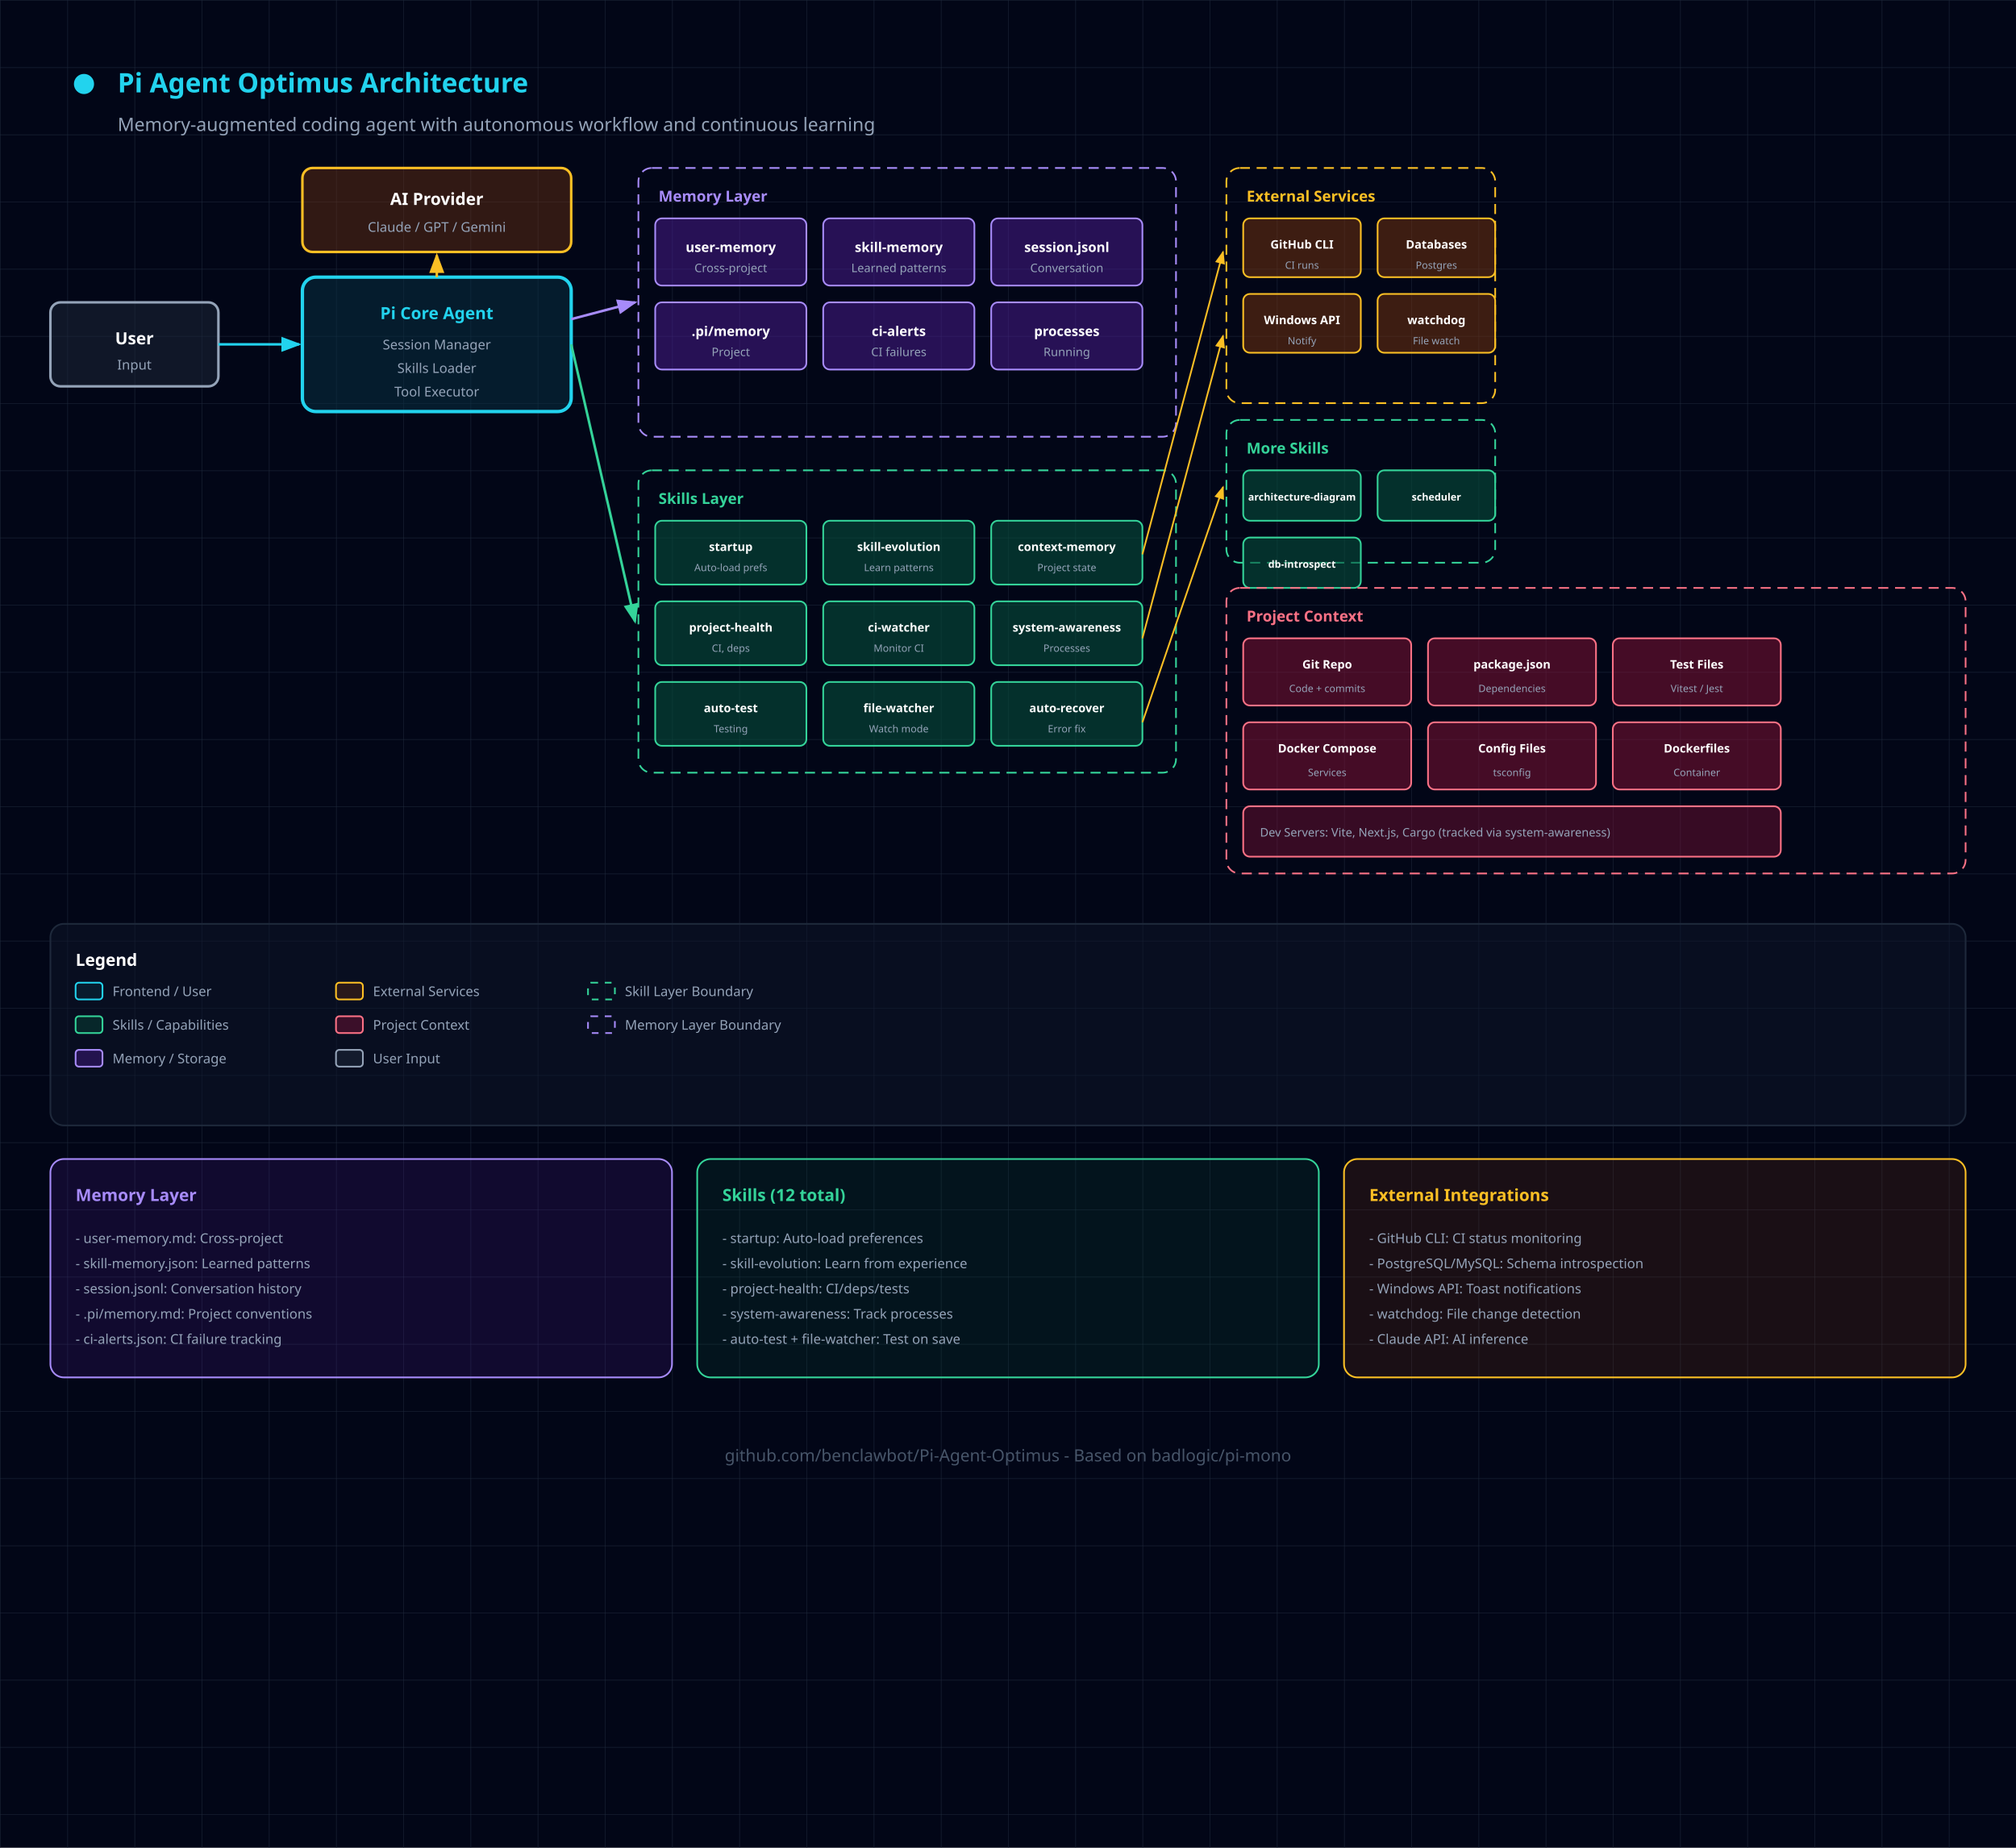
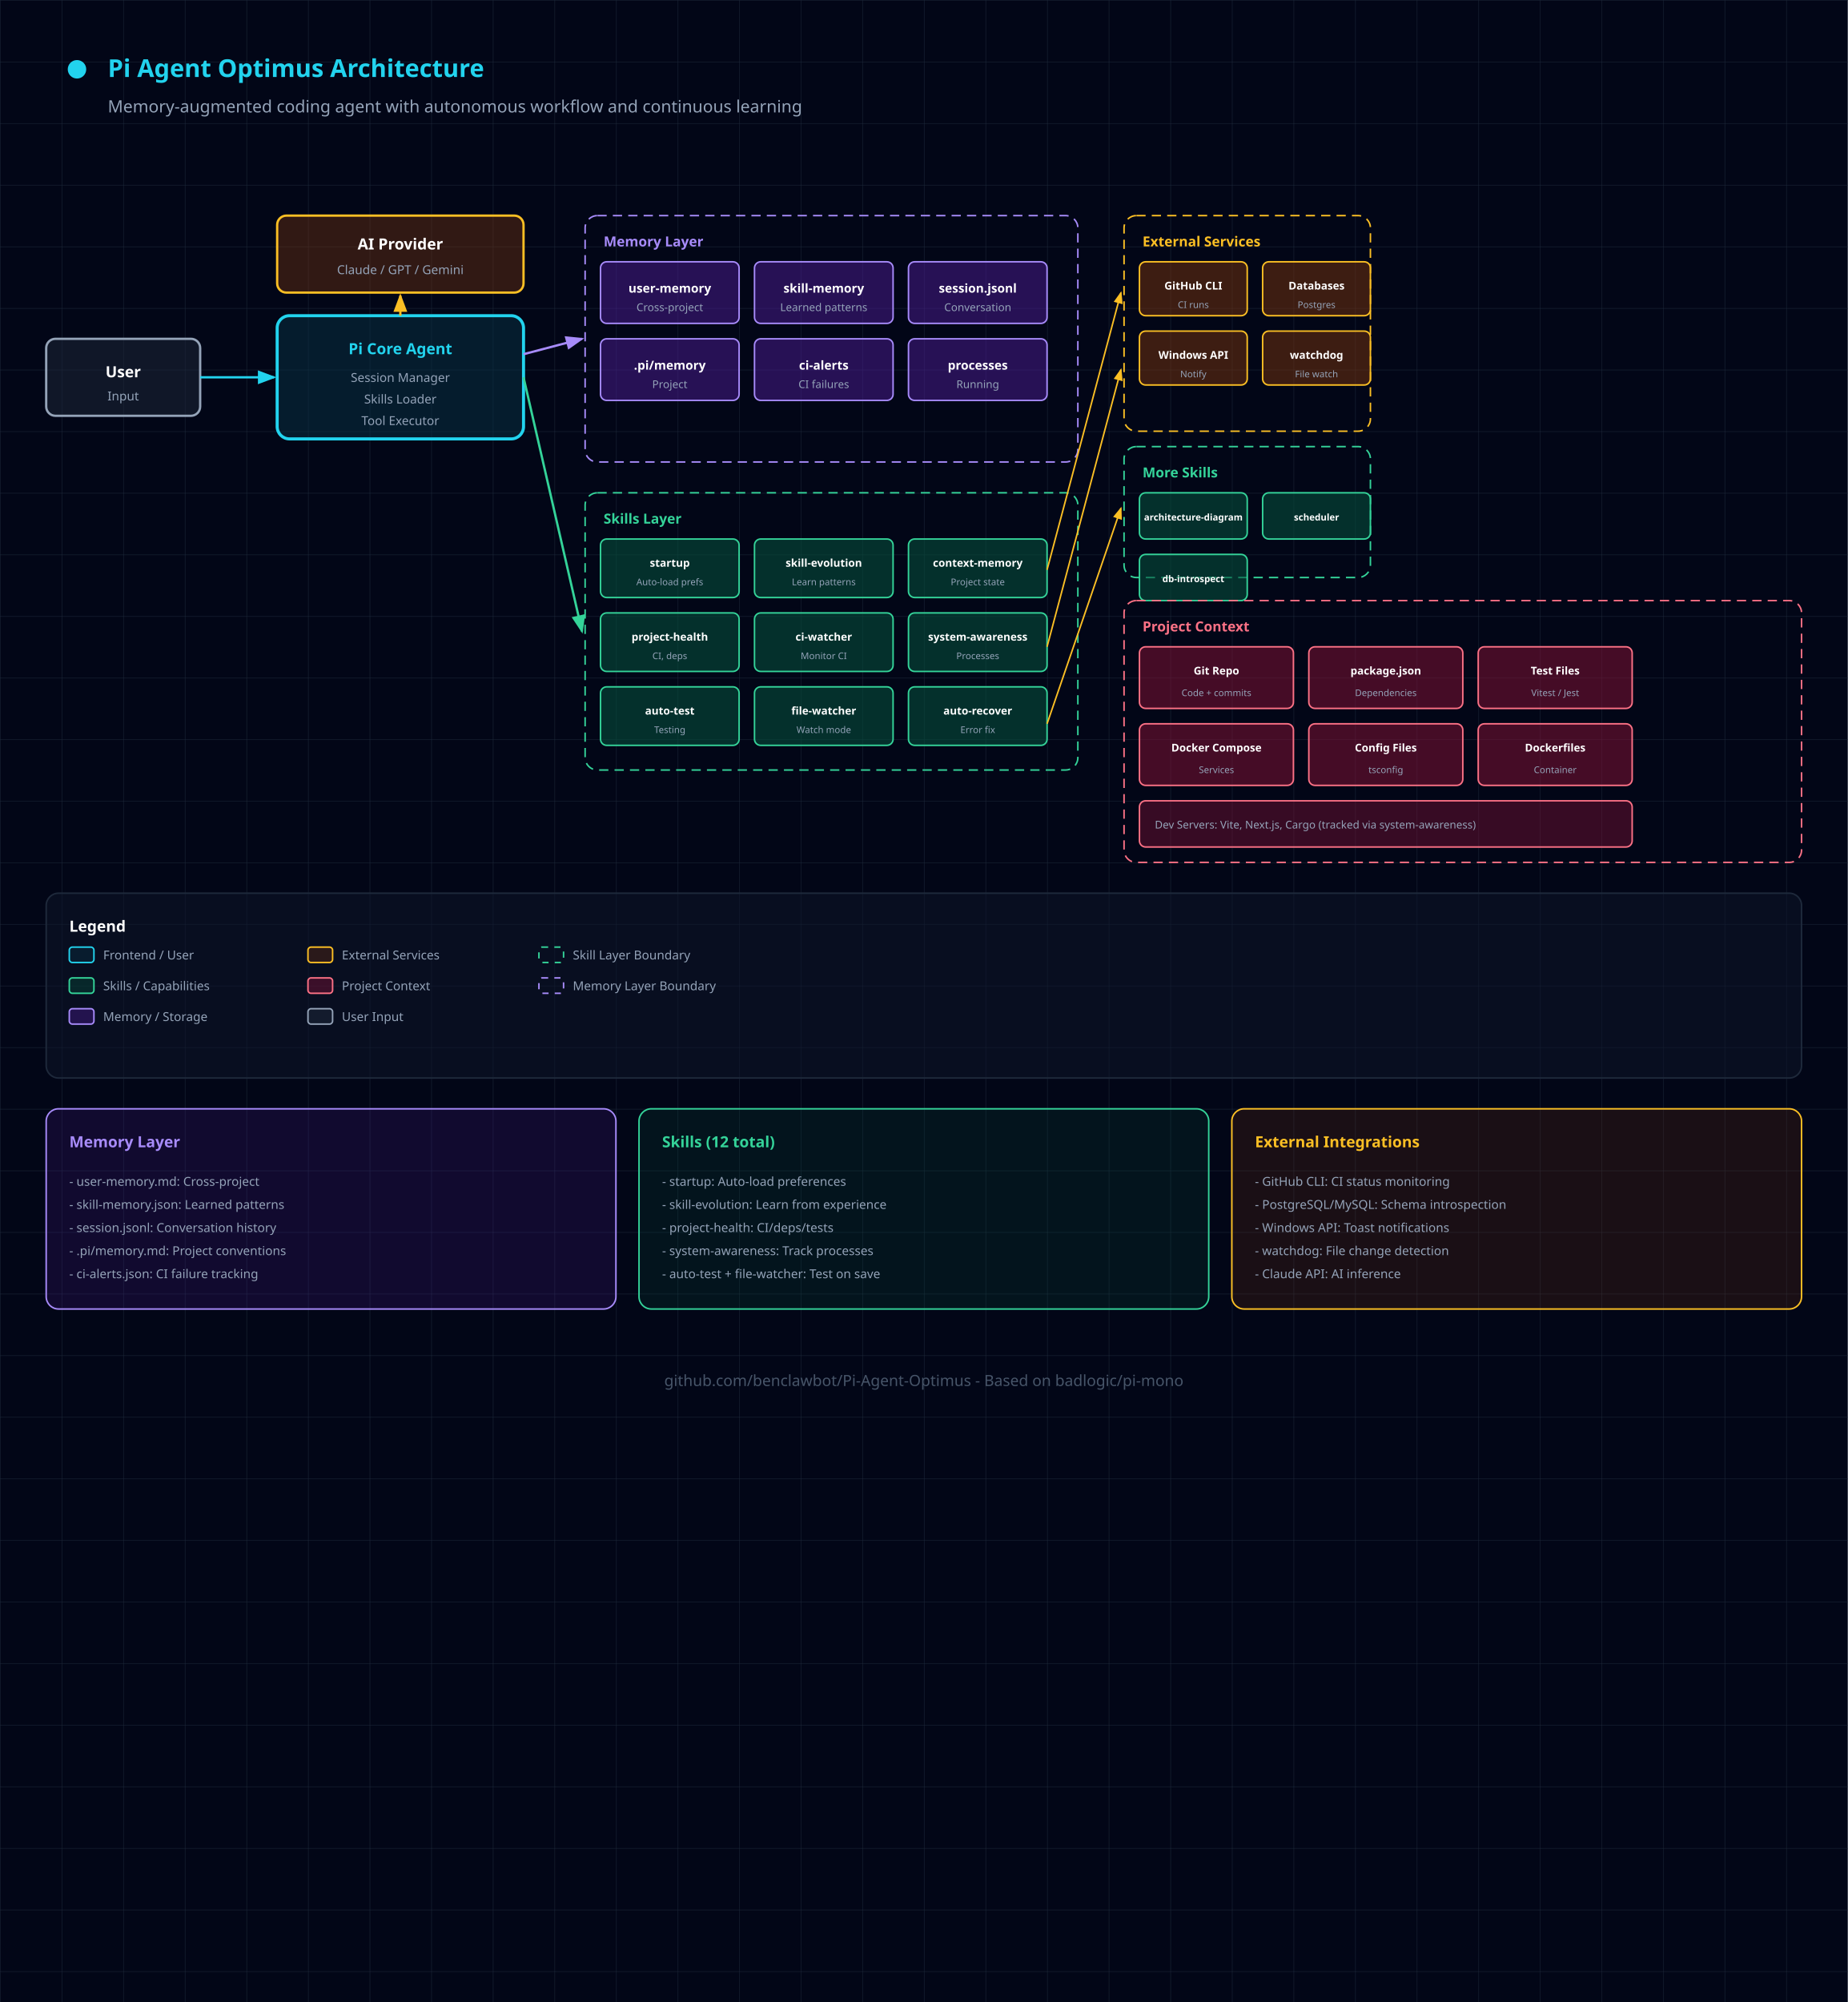
- <svg xmlns="http://www.w3.org/2000/svg" viewBox="0 0 1200 1100">
+ <svg xmlns="http://www.w3.org/2000/svg" viewBox="0 0 1200 1300">
  <defs>
    <marker id="arrow" markerWidth="8" markerHeight="6" refX="7" refY="3" orient="auto">
      <polygon points="0 0, 8 3, 0 6" fill="#64748b" />
    </marker>
    <marker id="arrow-cyan" markerWidth="8" markerHeight="6" refX="7" refY="3" orient="auto">
      <polygon points="0 0, 8 3, 0 6" fill="#22d3ee" />
    </marker>
    <marker id="arrow-green" markerWidth="8" markerHeight="6" refX="7" refY="3" orient="auto">
      <polygon points="0 0, 8 3, 0 6" fill="#34d399" />
    </marker>
    <marker id="arrow-purple" markerWidth="8" markerHeight="6" refX="7" refY="3" orient="auto">
      <polygon points="0 0, 8 3, 0 6" fill="#a78bfa" />
    </marker>
    <marker id="arrow-amber" markerWidth="8" markerHeight="6" refX="7" refY="3" orient="auto">
      <polygon points="0 0, 8 3, 0 6" fill="#fbbf24" />
    </marker>
    <pattern id="grid" width="40" height="40" patternUnits="userSpaceOnUse">
      <path d="M 40 0 L 0 0 0 40" fill="none" stroke="#1e293b" stroke-width="0.5" />
    </pattern>
  </defs>
  <rect width="100%" height="100%" fill="#020617" />
  <rect width="100%" height="100%" fill="url(#grid)" />
-   <circle cx="50" cy="50" r="6" fill="#22d3ee" />
-   <text x="70" y="55" fill="#22d3ee" font-size="16" font-weight="700" font-family="sans-serif">Pi Agent Optimus Architecture</text>
-   <text x="70" y="78" fill="#94a3b8" font-size="11" font-family="sans-serif">Memory-augmented coding agent with autonomous workflow and continuous learning</text>
-   <rect x="30" y="180" width="100" height="50" rx="6" fill="rgba(30,41,59,0.5)" stroke="#94a3b8" stroke-width="1.5" />
-   <text x="80" y="205" fill="white" font-size="10" font-weight="600" text-anchor="middle" font-family="sans-serif">User</text>
-   <text x="80" y="220" fill="#94a3b8" font-size="8" text-anchor="middle" font-family="sans-serif">Input</text>
-   <rect x="180" y="165" width="160" height="80" rx="8" fill="rgba(8,51,68,0.5)" stroke="#22d3ee" stroke-width="2" />
-   <text x="260" y="190" fill="#22d3ee" font-size="10" font-weight="600" text-anchor="middle" font-family="sans-serif">Pi Core Agent</text>
-   <text x="260" y="208" fill="#94a3b8" font-size="8" text-anchor="middle" font-family="sans-serif">Session Manager</text>
-   <text x="260" y="222" fill="#94a3b8" font-size="8" text-anchor="middle" font-family="sans-serif">Skills Loader</text>
-   <text x="260" y="236" fill="#94a3b8" font-size="8" text-anchor="middle" font-family="sans-serif">Tool Executor</text>
-   <line x1="130" y1="205" x2="178" y2="205" stroke="#22d3ee" stroke-width="1.5" marker-end="url(#arrow-cyan)" />
-   <rect x="180" y="100" width="160" height="50" rx="6" fill="rgba(120,53,15,0.4)" stroke="#fbbf24" stroke-width="1.5" />
-   <text x="260" y="122" fill="white" font-size="10" font-weight="600" text-anchor="middle" font-family="sans-serif">AI Provider</text>
-   <text x="260" y="138" fill="#94a3b8" font-size="8" text-anchor="middle" font-family="sans-serif">Claude / GPT / Gemini</text>
-   <line x1="260" y1="165" x2="260" y2="152" stroke="#fbbf24" stroke-width="1.5" marker-end="url(#arrow-amber)" />
-   <rect x="380" y="100" width="320" height="160" rx="8" fill="none" stroke="#a78bfa" stroke-width="1" stroke-dasharray="6,4" />
-   <text x="392" y="120" fill="#a78bfa" font-size="9" font-weight="600" font-family="sans-serif">Memory Layer</text>
-   <rect x="390" y="130" width="90" height="40" rx="4" fill="rgba(76,29,149,0.5)" stroke="#a78bfa" stroke-width="1" />
-   <text x="435" y="150" fill="white" font-size="8" font-weight="600" text-anchor="middle" font-family="sans-serif">user-memory</text>
-   <text x="435" y="162" fill="#94a3b8" font-size="7" text-anchor="middle" font-family="sans-serif">Cross-project</text>
-   <rect x="490" y="130" width="90" height="40" rx="4" fill="rgba(76,29,149,0.5)" stroke="#a78bfa" stroke-width="1" />
-   <text x="535" y="150" fill="white" font-size="8" font-weight="600" text-anchor="middle" font-family="sans-serif">skill-memory</text>
-   <text x="535" y="162" fill="#94a3b8" font-size="7" text-anchor="middle" font-family="sans-serif">Learned patterns</text>
-   <rect x="590" y="130" width="90" height="40" rx="4" fill="rgba(76,29,149,0.5)" stroke="#a78bfa" stroke-width="1" />
-   <text x="635" y="150" fill="white" font-size="8" font-weight="600" text-anchor="middle" font-family="sans-serif">session.jsonl</text>
-   <text x="635" y="162" fill="#94a3b8" font-size="7" text-anchor="middle" font-family="sans-serif">Conversation</text>
-   <rect x="390" y="180" width="90" height="40" rx="4" fill="rgba(76,29,149,0.5)" stroke="#a78bfa" stroke-width="1" />
-   <text x="435" y="200" fill="white" font-size="8" font-weight="600" text-anchor="middle" font-family="sans-serif">.pi/memory</text>
-   <text x="435" y="212" fill="#94a3b8" font-size="7" text-anchor="middle" font-family="sans-serif">Project</text>
-   <rect x="490" y="180" width="90" height="40" rx="4" fill="rgba(76,29,149,0.5)" stroke="#a78bfa" stroke-width="1" />
-   <text x="535" y="200" fill="white" font-size="8" font-weight="600" text-anchor="middle" font-family="sans-serif">ci-alerts</text>
-   <text x="535" y="212" fill="#94a3b8" font-size="7" text-anchor="middle" font-family="sans-serif">CI failures</text>
-   <rect x="590" y="180" width="90" height="40" rx="4" fill="rgba(76,29,149,0.5)" stroke="#a78bfa" stroke-width="1" />
-   <text x="635" y="200" fill="white" font-size="8" font-weight="600" text-anchor="middle" font-family="sans-serif">processes</text>
-   <text x="635" y="212" fill="#94a3b8" font-size="7" text-anchor="middle" font-family="sans-serif">Running</text>
-   <line x1="340" y1="190" x2="378" y2="180" stroke="#a78bfa" stroke-width="1.5" marker-end="url(#arrow-purple)" />
-   <rect x="380" y="280" width="320" height="180" rx="8" fill="none" stroke="#34d399" stroke-width="1" stroke-dasharray="6,4" />
-   <text x="392" y="300" fill="#34d399" font-size="9" font-weight="600" font-family="sans-serif">Skills Layer</text>
-   <rect x="390" y="310" width="90" height="38" rx="4" fill="rgba(6,78,59,0.6)" stroke="#34d399" stroke-width="1" />
-   <text x="435" y="328" fill="white" font-size="7" font-weight="600" text-anchor="middle" font-family="sans-serif">startup</text>
-   <text x="435" y="340" fill="#94a3b8" font-size="6" text-anchor="middle" font-family="sans-serif">Auto-load prefs</text>
-   <rect x="490" y="310" width="90" height="38" rx="4" fill="rgba(6,78,59,0.6)" stroke="#34d399" stroke-width="1" />
-   <text x="535" y="328" fill="white" font-size="7" font-weight="600" text-anchor="middle" font-family="sans-serif">skill-evolution</text>
-   <text x="535" y="340" fill="#94a3b8" font-size="6" text-anchor="middle" font-family="sans-serif">Learn patterns</text>
-   <rect x="590" y="310" width="90" height="38" rx="4" fill="rgba(6,78,59,0.6)" stroke="#34d399" stroke-width="1" />
-   <text x="635" y="328" fill="white" font-size="7" font-weight="600" text-anchor="middle" font-family="sans-serif">context-memory</text>
-   <text x="635" y="340" fill="#94a3b8" font-size="6" text-anchor="middle" font-family="sans-serif">Project state</text>
-   <rect x="390" y="358" width="90" height="38" rx="4" fill="rgba(6,78,59,0.6)" stroke="#34d399" stroke-width="1" />
-   <text x="435" y="376" fill="white" font-size="7" font-weight="600" text-anchor="middle" font-family="sans-serif">project-health</text>
-   <text x="435" y="388" fill="#94a3b8" font-size="6" text-anchor="middle" font-family="sans-serif">CI, deps</text>
-   <rect x="490" y="358" width="90" height="38" rx="4" fill="rgba(6,78,59,0.6)" stroke="#34d399" stroke-width="1" />
-   <text x="535" y="376" fill="white" font-size="7" font-weight="600" text-anchor="middle" font-family="sans-serif">ci-watcher</text>
-   <text x="535" y="388" fill="#94a3b8" font-size="6" text-anchor="middle" font-family="sans-serif">Monitor CI</text>
-   <rect x="590" y="358" width="90" height="38" rx="4" fill="rgba(6,78,59,0.6)" stroke="#34d399" stroke-width="1" />
-   <text x="635" y="376" fill="white" font-size="7" font-weight="600" text-anchor="middle" font-family="sans-serif">system-awareness</text>
-   <text x="635" y="388" fill="#94a3b8" font-size="6" text-anchor="middle" font-family="sans-serif">Processes</text>
-   <rect x="390" y="406" width="90" height="38" rx="4" fill="rgba(6,78,59,0.6)" stroke="#34d399" stroke-width="1" />
-   <text x="435" y="424" fill="white" font-size="7" font-weight="600" text-anchor="middle" font-family="sans-serif">auto-test</text>
-   <text x="435" y="436" fill="#94a3b8" font-size="6" text-anchor="middle" font-family="sans-serif">Testing</text>
-   <rect x="490" y="406" width="90" height="38" rx="4" fill="rgba(6,78,59,0.6)" stroke="#34d399" stroke-width="1" />
-   <text x="535" y="424" fill="white" font-size="7" font-weight="600" text-anchor="middle" font-family="sans-serif">file-watcher</text>
-   <text x="535" y="436" fill="#94a3b8" font-size="6" text-anchor="middle" font-family="sans-serif">Watch mode</text>
-   <rect x="590" y="406" width="90" height="38" rx="4" fill="rgba(6,78,59,0.6)" stroke="#34d399" stroke-width="1" />
-   <text x="635" y="424" fill="white" font-size="7" font-weight="600" text-anchor="middle" font-family="sans-serif">auto-recover</text>
-   <text x="635" y="436" fill="#94a3b8" font-size="6" text-anchor="middle" font-family="sans-serif">Error fix</text>
-   <line x1="340" y1="205" x2="378" y2="370" stroke="#34d399" stroke-width="1.5" marker-end="url(#arrow-green)" />
-   <rect x="730" y="100" width="160" height="140" rx="8" fill="none" stroke="#fbbf24" stroke-width="1" stroke-dasharray="6,4" />
-   <text x="742" y="120" fill="#fbbf24" font-size="9" font-weight="600" font-family="sans-serif">External Services</text>
-   <rect x="740" y="130" width="70" height="35" rx="4" fill="rgba(120,53,15,0.5)" stroke="#fbbf24" stroke-width="1" />
-   <text x="775" y="148" fill="white" font-size="7" font-weight="600" text-anchor="middle" font-family="sans-serif">GitHub CLI</text>
-   <text x="775" y="160" fill="#94a3b8" font-size="6" text-anchor="middle" font-family="sans-serif">CI runs</text>
-   <rect x="820" y="130" width="70" height="35" rx="4" fill="rgba(120,53,15,0.5)" stroke="#fbbf24" stroke-width="1" />
-   <text x="855" y="148" fill="white" font-size="7" font-weight="600" text-anchor="middle" font-family="sans-serif">Databases</text>
-   <text x="855" y="160" fill="#94a3b8" font-size="6" text-anchor="middle" font-family="sans-serif">Postgres</text>
-   <rect x="740" y="175" width="70" height="35" rx="4" fill="rgba(120,53,15,0.5)" stroke="#fbbf24" stroke-width="1" />
-   <text x="775" y="193" fill="white" font-size="7" font-weight="600" text-anchor="middle" font-family="sans-serif">Windows API</text>
-   <text x="775" y="205" fill="#94a3b8" font-size="6" text-anchor="middle" font-family="sans-serif">Notify</text>
-   <rect x="820" y="175" width="70" height="35" rx="4" fill="rgba(120,53,15,0.5)" stroke="#fbbf24" stroke-width="1" />
-   <text x="855" y="193" fill="white" font-size="7" font-weight="600" text-anchor="middle" font-family="sans-serif">watchdog</text>
-   <text x="855" y="205" fill="#94a3b8" font-size="6" text-anchor="middle" font-family="sans-serif">File watch</text>
-   <rect x="730" y="250" width="160" height="85" rx="8" fill="none" stroke="#34d399" stroke-width="1" stroke-dasharray="6,4" />
-   <text x="742" y="270" fill="#34d399" font-size="9" font-weight="600" font-family="sans-serif">More Skills</text>
-   <rect x="740" y="280" width="70" height="30" rx="4" fill="rgba(6,78,59,0.6)" stroke="#34d399" stroke-width="1" />
-   <text x="775" y="298" fill="white" font-size="6" font-weight="600" text-anchor="middle" font-family="sans-serif">architecture-diagram</text>
-   <rect x="820" y="280" width="70" height="30" rx="4" fill="rgba(6,78,59,0.6)" stroke="#34d399" stroke-width="1" />
-   <text x="855" y="298" fill="white" font-size="6" font-weight="600" text-anchor="middle" font-family="sans-serif">scheduler</text>
+   <circle cx="50" cy="45" r="6" fill="#22d3ee" />
+   <text x="70" y="50" fill="#22d3ee" font-size="16" font-weight="700" font-family="sans-serif">Pi Agent Optimus Architecture</text>
+   <text x="70" y="73" fill="#94a3b8" font-size="11" font-family="sans-serif">Memory-augmented coding agent with autonomous workflow and continuous learning</text>
+   <rect x="30" y="220" width="100" height="50" rx="6" fill="rgba(30,41,59,0.5)" stroke="#94a3b8" stroke-width="1.5" />
+   <text x="80" y="245" fill="white" font-size="10" font-weight="600" text-anchor="middle" font-family="sans-serif">User</text>
+   <text x="80" y="260" fill="#94a3b8" font-size="8" text-anchor="middle" font-family="sans-serif">Input</text>
+   <rect x="180" y="205" width="160" height="80" rx="8" fill="rgba(8,51,68,0.5)" stroke="#22d3ee" stroke-width="2" />
+   <text x="260" y="230" fill="#22d3ee" font-size="10" font-weight="600" text-anchor="middle" font-family="sans-serif">Pi Core Agent</text>
+   <text x="260" y="248" fill="#94a3b8" font-size="8" text-anchor="middle" font-family="sans-serif">Session Manager</text>
+   <text x="260" y="262" fill="#94a3b8" font-size="8" text-anchor="middle" font-family="sans-serif">Skills Loader</text>
+   <text x="260" y="276" fill="#94a3b8" font-size="8" text-anchor="middle" font-family="sans-serif">Tool Executor</text>
+   <line x1="130" y1="245" x2="178" y2="245" stroke="#22d3ee" stroke-width="1.5" marker-end="url(#arrow-cyan)" />
+   <rect x="180" y="140" width="160" height="50" rx="6" fill="rgba(120,53,15,0.4)" stroke="#fbbf24" stroke-width="1.5" />
+   <text x="260" y="162" fill="white" font-size="10" font-weight="600" text-anchor="middle" font-family="sans-serif">AI Provider</text>
+   <text x="260" y="178" fill="#94a3b8" font-size="8" text-anchor="middle" font-family="sans-serif">Claude / GPT / Gemini</text>
+   <line x1="260" y1="205" x2="260" y2="192" stroke="#fbbf24" stroke-width="1.5" marker-end="url(#arrow-amber)" />
+   <rect x="380" y="140" width="320" height="160" rx="8" fill="none" stroke="#a78bfa" stroke-width="1" stroke-dasharray="6,4" />
+   <text x="392" y="160" fill="#a78bfa" font-size="9" font-weight="600" font-family="sans-serif">Memory Layer</text>
+   <rect x="390" y="170" width="90" height="40" rx="4" fill="rgba(76,29,149,0.5)" stroke="#a78bfa" stroke-width="1" />
+   <text x="435" y="190" fill="white" font-size="8" font-weight="600" text-anchor="middle" font-family="sans-serif">user-memory</text>
+   <text x="435" y="202" fill="#94a3b8" font-size="7" text-anchor="middle" font-family="sans-serif">Cross-project</text>
+   <rect x="490" y="170" width="90" height="40" rx="4" fill="rgba(76,29,149,0.5)" stroke="#a78bfa" stroke-width="1" />
+   <text x="535" y="190" fill="white" font-size="8" font-weight="600" text-anchor="middle" font-family="sans-serif">skill-memory</text>
+   <text x="535" y="202" fill="#94a3b8" font-size="7" text-anchor="middle" font-family="sans-serif">Learned patterns</text>
+   <rect x="590" y="170" width="90" height="40" rx="4" fill="rgba(76,29,149,0.5)" stroke="#a78bfa" stroke-width="1" />
+   <text x="635" y="190" fill="white" font-size="8" font-weight="600" text-anchor="middle" font-family="sans-serif">session.jsonl</text>
+   <text x="635" y="202" fill="#94a3b8" font-size="7" text-anchor="middle" font-family="sans-serif">Conversation</text>
+   <rect x="390" y="220" width="90" height="40" rx="4" fill="rgba(76,29,149,0.5)" stroke="#a78bfa" stroke-width="1" />
+   <text x="435" y="240" fill="white" font-size="8" font-weight="600" text-anchor="middle" font-family="sans-serif">.pi/memory</text>
+   <text x="435" y="252" fill="#94a3b8" font-size="7" text-anchor="middle" font-family="sans-serif">Project</text>
+   <rect x="490" y="220" width="90" height="40" rx="4" fill="rgba(76,29,149,0.5)" stroke="#a78bfa" stroke-width="1" />
+   <text x="535" y="240" fill="white" font-size="8" font-weight="600" text-anchor="middle" font-family="sans-serif">ci-alerts</text>
+   <text x="535" y="252" fill="#94a3b8" font-size="7" text-anchor="middle" font-family="sans-serif">CI failures</text>
+   <rect x="590" y="220" width="90" height="40" rx="4" fill="rgba(76,29,149,0.5)" stroke="#a78bfa" stroke-width="1" />
+   <text x="635" y="240" fill="white" font-size="8" font-weight="600" text-anchor="middle" font-family="sans-serif">processes</text>
+   <text x="635" y="252" fill="#94a3b8" font-size="7" text-anchor="middle" font-family="sans-serif">Running</text>
+   <line x1="340" y1="230" x2="378" y2="220" stroke="#a78bfa" stroke-width="1.5" marker-end="url(#arrow-purple)" />
+   <rect x="380" y="320" width="320" height="180" rx="8" fill="none" stroke="#34d399" stroke-width="1" stroke-dasharray="6,4" />
+   <text x="392" y="340" fill="#34d399" font-size="9" font-weight="600" font-family="sans-serif">Skills Layer</text>
+   <rect x="390" y="350" width="90" height="38" rx="4" fill="rgba(6,78,59,0.6)" stroke="#34d399" stroke-width="1" />
+   <text x="435" y="368" fill="white" font-size="7" font-weight="600" text-anchor="middle" font-family="sans-serif">startup</text>
+   <text x="435" y="380" fill="#94a3b8" font-size="6" text-anchor="middle" font-family="sans-serif">Auto-load prefs</text>
+   <rect x="490" y="350" width="90" height="38" rx="4" fill="rgba(6,78,59,0.6)" stroke="#34d399" stroke-width="1" />
+   <text x="535" y="368" fill="white" font-size="7" font-weight="600" text-anchor="middle" font-family="sans-serif">skill-evolution</text>
+   <text x="535" y="380" fill="#94a3b8" font-size="6" text-anchor="middle" font-family="sans-serif">Learn patterns</text>
+   <rect x="590" y="350" width="90" height="38" rx="4" fill="rgba(6,78,59,0.6)" stroke="#34d399" stroke-width="1" />
+   <text x="635" y="368" fill="white" font-size="7" font-weight="600" text-anchor="middle" font-family="sans-serif">context-memory</text>
+   <text x="635" y="380" fill="#94a3b8" font-size="6" text-anchor="middle" font-family="sans-serif">Project state</text>
+   <rect x="390" y="398" width="90" height="38" rx="4" fill="rgba(6,78,59,0.6)" stroke="#34d399" stroke-width="1" />
+   <text x="435" y="416" fill="white" font-size="7" font-weight="600" text-anchor="middle" font-family="sans-serif">project-health</text>
+   <text x="435" y="428" fill="#94a3b8" font-size="6" text-anchor="middle" font-family="sans-serif">CI, deps</text>
+   <rect x="490" y="398" width="90" height="38" rx="4" fill="rgba(6,78,59,0.6)" stroke="#34d399" stroke-width="1" />
+   <text x="535" y="416" fill="white" font-size="7" font-weight="600" text-anchor="middle" font-family="sans-serif">ci-watcher</text>
+   <text x="535" y="428" fill="#94a3b8" font-size="6" text-anchor="middle" font-family="sans-serif">Monitor CI</text>
+   <rect x="590" y="398" width="90" height="38" rx="4" fill="rgba(6,78,59,0.6)" stroke="#34d399" stroke-width="1" />
+   <text x="635" y="416" fill="white" font-size="7" font-weight="600" text-anchor="middle" font-family="sans-serif">system-awareness</text>
+   <text x="635" y="428" fill="#94a3b8" font-size="6" text-anchor="middle" font-family="sans-serif">Processes</text>
+   <rect x="390" y="446" width="90" height="38" rx="4" fill="rgba(6,78,59,0.6)" stroke="#34d399" stroke-width="1" />
+   <text x="435" y="464" fill="white" font-size="7" font-weight="600" text-anchor="middle" font-family="sans-serif">auto-test</text>
+   <text x="435" y="476" fill="#94a3b8" font-size="6" text-anchor="middle" font-family="sans-serif">Testing</text>
+   <rect x="490" y="446" width="90" height="38" rx="4" fill="rgba(6,78,59,0.6)" stroke="#34d399" stroke-width="1" />
+   <text x="535" y="464" fill="white" font-size="7" font-weight="600" text-anchor="middle" font-family="sans-serif">file-watcher</text>
+   <text x="535" y="476" fill="#94a3b8" font-size="6" text-anchor="middle" font-family="sans-serif">Watch mode</text>
+   <rect x="590" y="446" width="90" height="38" rx="4" fill="rgba(6,78,59,0.6)" stroke="#34d399" stroke-width="1" />
+   <text x="635" y="464" fill="white" font-size="7" font-weight="600" text-anchor="middle" font-family="sans-serif">auto-recover</text>
+   <text x="635" y="476" fill="#94a3b8" font-size="6" text-anchor="middle" font-family="sans-serif">Error fix</text>
+   <line x1="340" y1="245" x2="378" y2="410" stroke="#34d399" stroke-width="1.5" marker-end="url(#arrow-green)" />
+   <rect x="730" y="140" width="160" height="140" rx="8" fill="none" stroke="#fbbf24" stroke-width="1" stroke-dasharray="6,4" />
+   <text x="742" y="160" fill="#fbbf24" font-size="9" font-weight="600" font-family="sans-serif">External Services</text>
+   <rect x="740" y="170" width="70" height="35" rx="4" fill="rgba(120,53,15,0.5)" stroke="#fbbf24" stroke-width="1" />
+   <text x="775" y="188" fill="white" font-size="7" font-weight="600" text-anchor="middle" font-family="sans-serif">GitHub CLI</text>
+   <text x="775" y="200" fill="#94a3b8" font-size="6" text-anchor="middle" font-family="sans-serif">CI runs</text>
+   <rect x="820" y="170" width="70" height="35" rx="4" fill="rgba(120,53,15,0.5)" stroke="#fbbf24" stroke-width="1" />
+   <text x="855" y="188" fill="white" font-size="7" font-weight="600" text-anchor="middle" font-family="sans-serif">Databases</text>
+   <text x="855" y="200" fill="#94a3b8" font-size="6" text-anchor="middle" font-family="sans-serif">Postgres</text>
+   <rect x="740" y="215" width="70" height="35" rx="4" fill="rgba(120,53,15,0.5)" stroke="#fbbf24" stroke-width="1" />
+   <text x="775" y="233" fill="white" font-size="7" font-weight="600" text-anchor="middle" font-family="sans-serif">Windows API</text>
+   <text x="775" y="245" fill="#94a3b8" font-size="6" text-anchor="middle" font-family="sans-serif">Notify</text>
+   <rect x="820" y="215" width="70" height="35" rx="4" fill="rgba(120,53,15,0.5)" stroke="#fbbf24" stroke-width="1" />
+   <text x="855" y="233" fill="white" font-size="7" font-weight="600" text-anchor="middle" font-family="sans-serif">watchdog</text>
+   <text x="855" y="245" fill="#94a3b8" font-size="6" text-anchor="middle" font-family="sans-serif">File watch</text>
+   <rect x="730" y="290" width="160" height="85" rx="8" fill="none" stroke="#34d399" stroke-width="1" stroke-dasharray="6,4" />
+   <text x="742" y="310" fill="#34d399" font-size="9" font-weight="600" font-family="sans-serif">More Skills</text>
  <rect x="740" y="320" width="70" height="30" rx="4" fill="rgba(6,78,59,0.6)" stroke="#34d399" stroke-width="1" />
-   <text x="775" y="338" fill="white" font-size="6" font-weight="600" text-anchor="middle" font-family="sans-serif">db-introspect</text>
-   <rect x="730" y="350" width="440" height="170" rx="8" fill="none" stroke="#fb7185" stroke-width="1" stroke-dasharray="6,4" />
-   <text x="742" y="370" fill="#fb7185" font-size="9" font-weight="600" font-family="sans-serif">Project Context</text>
-   <rect x="740" y="380" width="100" height="40" rx="4" fill="rgba(136,19,55,0.5)" stroke="#fb7185" stroke-width="1" />
-   <text x="790" y="398" fill="white" font-size="7" font-weight="600" text-anchor="middle" font-family="sans-serif">Git Repo</text>
-   <text x="790" y="412" fill="#94a3b8" font-size="6" text-anchor="middle" font-family="sans-serif">Code + commits</text>
-   <rect x="850" y="380" width="100" height="40" rx="4" fill="rgba(136,19,55,0.5)" stroke="#fb7185" stroke-width="1" />
-   <text x="900" y="398" fill="white" font-size="7" font-weight="600" text-anchor="middle" font-family="sans-serif">package.json</text>
-   <text x="900" y="412" fill="#94a3b8" font-size="6" text-anchor="middle" font-family="sans-serif">Dependencies</text>
-   <rect x="960" y="380" width="100" height="40" rx="4" fill="rgba(136,19,55,0.5)" stroke="#fb7185" stroke-width="1" />
-   <text x="1010" y="398" fill="white" font-size="7" font-weight="600" text-anchor="middle" font-family="sans-serif">Test Files</text>
-   <text x="1010" y="412" fill="#94a3b8" font-size="6" text-anchor="middle" font-family="sans-serif">Vitest / Jest</text>
-   <rect x="740" y="430" width="100" height="40" rx="4" fill="rgba(136,19,55,0.5)" stroke="#fb7185" stroke-width="1" />
-   <text x="790" y="448" fill="white" font-size="7" font-weight="600" text-anchor="middle" font-family="sans-serif">Docker Compose</text>
-   <text x="790" y="462" fill="#94a3b8" font-size="6" text-anchor="middle" font-family="sans-serif">Services</text>
-   <rect x="850" y="430" width="100" height="40" rx="4" fill="rgba(136,19,55,0.5)" stroke="#fb7185" stroke-width="1" />
-   <text x="900" y="448" fill="white" font-size="7" font-weight="600" text-anchor="middle" font-family="sans-serif">Config Files</text>
-   <text x="900" y="462" fill="#94a3b8" font-size="6" text-anchor="middle" font-family="sans-serif">tsconfig</text>
-   <rect x="960" y="430" width="100" height="40" rx="4" fill="rgba(136,19,55,0.5)" stroke="#fb7185" stroke-width="1" />
-   <text x="1010" y="448" fill="white" font-size="7" font-weight="600" text-anchor="middle" font-family="sans-serif">Dockerfiles</text>
-   <text x="1010" y="462" fill="#94a3b8" font-size="6" text-anchor="middle" font-family="sans-serif">Container</text>
-   <rect x="740" y="480" width="320" height="30" rx="4" fill="rgba(136,19,55,0.4)" stroke="#fb7185" stroke-width="1" />
-   <text x="750" y="498" fill="#94a3b8" font-size="7" font-family="sans-serif">Dev Servers: Vite, Next.js, Cargo (tracked via system-awareness)</text>
-   <line x1="680" y1="330" x2="728" y2="150" stroke="#fbbf24" stroke-width="1" marker-end="url(#arrow-amber)" />
-   <line x1="680" y1="380" x2="728" y2="200" stroke="#fbbf24" stroke-width="1" marker-end="url(#arrow-amber)" />
-   <line x1="680" y1="430" x2="728" y2="290" stroke="#fbbf24" stroke-width="1" marker-end="url(#arrow-amber)" />
-   <rect x="30" y="550" width="1140" height="120" rx="8" fill="rgba(15,23,42,0.5)" stroke="#1e293b" />
-   <text x="45" y="575" fill="white" font-size="10" font-weight="600" font-family="sans-serif">Legend</text>
-   <rect x="45" y="585" width="16" height="10" rx="2" fill="rgba(8,51,68,0.4)" stroke="#22d3ee" stroke-width="1" />
-   <text x="67" y="593" fill="#94a3b8" font-size="8" font-family="sans-serif">Frontend / User</text>
-   <rect x="45" y="605" width="16" height="10" rx="2" fill="rgba(6,78,59,0.4)" stroke="#34d399" stroke-width="1" />
-   <text x="67" y="613" fill="#94a3b8" font-size="8" font-family="sans-serif">Skills / Capabilities</text>
-   <rect x="45" y="625" width="16" height="10" rx="2" fill="rgba(76,29,149,0.4)" stroke="#a78bfa" stroke-width="1" />
-   <text x="67" y="633" fill="#94a3b8" font-size="8" font-family="sans-serif">Memory / Storage</text>
-   <rect x="200" y="585" width="16" height="10" rx="2" fill="rgba(120,53,15,0.3)" stroke="#fbbf24" stroke-width="1" />
-   <text x="222" y="593" fill="#94a3b8" font-size="8" font-family="sans-serif">External Services</text>
-   <rect x="200" y="605" width="16" height="10" rx="2" fill="rgba(136,19,55,0.4)" stroke="#fb7185" stroke-width="1" />
-   <text x="222" y="613" fill="#94a3b8" font-size="8" font-family="sans-serif">Project Context</text>
-   <rect x="200" y="625" width="16" height="10" rx="2" fill="rgba(30,41,59,0.5)" stroke="#94a3b8" stroke-width="1" />
-   <text x="222" y="633" fill="#94a3b8" font-size="8" font-family="sans-serif">User Input</text>
-   <rect x="350" y="585" width="16" height="10" rx="2" fill="none" stroke="#34d399" stroke-width="1" stroke-dasharray="4,4" />
-   <text x="372" y="593" fill="#94a3b8" font-size="8" font-family="sans-serif">Skill Layer Boundary</text>
-   <rect x="350" y="605" width="16" height="10" rx="2" fill="none" stroke="#a78bfa" stroke-width="1" stroke-dasharray="4,4" />
-   <text x="372" y="613" fill="#94a3b8" font-size="8" font-family="sans-serif">Memory Layer Boundary</text>
-   <rect x="30" y="690" width="370" height="130" rx="8" fill="rgba(76,29,149,0.2)" stroke="#a78bfa" stroke-width="1" />
-   <text x="45" y="715" fill="#a78bfa" font-size="10" font-weight="600" font-family="sans-serif">Memory Layer</text>
-   <text x="45" y="740" fill="#94a3b8" font-size="8" font-family="sans-serif">- user-memory.md: Cross-project</text>
-   <text x="45" y="755" fill="#94a3b8" font-size="8" font-family="sans-serif">- skill-memory.json: Learned patterns</text>
-   <text x="45" y="770" fill="#94a3b8" font-size="8" font-family="sans-serif">- session.jsonl: Conversation history</text>
-   <text x="45" y="785" fill="#94a3b8" font-size="8" font-family="sans-serif">- .pi/memory.md: Project conventions</text>
-   <text x="45" y="800" fill="#94a3b8" font-size="8" font-family="sans-serif">- ci-alerts.json: CI failure tracking</text>
-   <rect x="415" y="690" width="370" height="130" rx="8" fill="rgba(6,78,59,0.2)" stroke="#34d399" stroke-width="1" />
-   <text x="430" y="715" fill="#34d399" font-size="10" font-weight="600" font-family="sans-serif">Skills (12 total)</text>
-   <text x="430" y="740" fill="#94a3b8" font-size="8" font-family="sans-serif">- startup: Auto-load preferences</text>
-   <text x="430" y="755" fill="#94a3b8" font-size="8" font-family="sans-serif">- skill-evolution: Learn from experience</text>
-   <text x="430" y="770" fill="#94a3b8" font-size="8" font-family="sans-serif">- project-health: CI/deps/tests</text>
-   <text x="430" y="785" fill="#94a3b8" font-size="8" font-family="sans-serif">- system-awareness: Track processes</text>
-   <text x="430" y="800" fill="#94a3b8" font-size="8" font-family="sans-serif">- auto-test + file-watcher: Test on save</text>
-   <rect x="800" y="690" width="370" height="130" rx="8" fill="rgba(120,53,15,0.2)" stroke="#fbbf24" stroke-width="1" />
-   <text x="815" y="715" fill="#fbbf24" font-size="10" font-weight="600" font-family="sans-serif">External Integrations</text>
-   <text x="815" y="740" fill="#94a3b8" font-size="8" font-family="sans-serif">- GitHub CLI: CI status monitoring</text>
-   <text x="815" y="755" fill="#94a3b8" font-size="8" font-family="sans-serif">- PostgreSQL/MySQL: Schema introspection</text>
-   <text x="815" y="770" fill="#94a3b8" font-size="8" font-family="sans-serif">- Windows API: Toast notifications</text>
-   <text x="815" y="785" fill="#94a3b8" font-size="8" font-family="sans-serif">- watchdog: File change detection</text>
-   <text x="815" y="800" fill="#94a3b8" font-size="8" font-family="sans-serif">- Claude API: AI inference</text>
-   <text x="600" y="870" fill="#475569" font-size="10" text-anchor="middle" font-family="sans-serif">github.com/benclawbot/Pi-Agent-Optimus - Based on badlogic/pi-mono</text>
+   <text x="775" y="338" fill="white" font-size="6" font-weight="600" text-anchor="middle" font-family="sans-serif">architecture-diagram</text>
+   <rect x="820" y="320" width="70" height="30" rx="4" fill="rgba(6,78,59,0.6)" stroke="#34d399" stroke-width="1" />
+   <text x="855" y="338" fill="white" font-size="6" font-weight="600" text-anchor="middle" font-family="sans-serif">scheduler</text>
+   <rect x="740" y="360" width="70" height="30" rx="4" fill="rgba(6,78,59,0.6)" stroke="#34d399" stroke-width="1" />
+   <text x="775" y="378" fill="white" font-size="6" font-weight="600" text-anchor="middle" font-family="sans-serif">db-introspect</text>
+   <rect x="730" y="390" width="440" height="170" rx="8" fill="none" stroke="#fb7185" stroke-width="1" stroke-dasharray="6,4" />
+   <text x="742" y="410" fill="#fb7185" font-size="9" font-weight="600" font-family="sans-serif">Project Context</text>
+   <rect x="740" y="420" width="100" height="40" rx="4" fill="rgba(136,19,55,0.5)" stroke="#fb7185" stroke-width="1" />
+   <text x="790" y="438" fill="white" font-size="7" font-weight="600" text-anchor="middle" font-family="sans-serif">Git Repo</text>
+   <text x="790" y="452" fill="#94a3b8" font-size="6" text-anchor="middle" font-family="sans-serif">Code + commits</text>
+   <rect x="850" y="420" width="100" height="40" rx="4" fill="rgba(136,19,55,0.5)" stroke="#fb7185" stroke-width="1" />
+   <text x="900" y="438" fill="white" font-size="7" font-weight="600" text-anchor="middle" font-family="sans-serif">package.json</text>
+   <text x="900" y="452" fill="#94a3b8" font-size="6" text-anchor="middle" font-family="sans-serif">Dependencies</text>
+   <rect x="960" y="420" width="100" height="40" rx="4" fill="rgba(136,19,55,0.5)" stroke="#fb7185" stroke-width="1" />
+   <text x="1010" y="438" fill="white" font-size="7" font-weight="600" text-anchor="middle" font-family="sans-serif">Test Files</text>
+   <text x="1010" y="452" fill="#94a3b8" font-size="6" text-anchor="middle" font-family="sans-serif">Vitest / Jest</text>
+   <rect x="740" y="470" width="100" height="40" rx="4" fill="rgba(136,19,55,0.5)" stroke="#fb7185" stroke-width="1" />
+   <text x="790" y="488" fill="white" font-size="7" font-weight="600" text-anchor="middle" font-family="sans-serif">Docker Compose</text>
+   <text x="790" y="502" fill="#94a3b8" font-size="6" text-anchor="middle" font-family="sans-serif">Services</text>
+   <rect x="850" y="470" width="100" height="40" rx="4" fill="rgba(136,19,55,0.5)" stroke="#fb7185" stroke-width="1" />
+   <text x="900" y="488" fill="white" font-size="7" font-weight="600" text-anchor="middle" font-family="sans-serif">Config Files</text>
+   <text x="900" y="502" fill="#94a3b8" font-size="6" text-anchor="middle" font-family="sans-serif">tsconfig</text>
+   <rect x="960" y="470" width="100" height="40" rx="4" fill="rgba(136,19,55,0.5)" stroke="#fb7185" stroke-width="1" />
+   <text x="1010" y="488" fill="white" font-size="7" font-weight="600" text-anchor="middle" font-family="sans-serif">Dockerfiles</text>
+   <text x="1010" y="502" fill="#94a3b8" font-size="6" text-anchor="middle" font-family="sans-serif">Container</text>
+   <rect x="740" y="520" width="320" height="30" rx="4" fill="rgba(136,19,55,0.4)" stroke="#fb7185" stroke-width="1" />
+   <text x="750" y="538" fill="#94a3b8" font-size="7" font-family="sans-serif">Dev Servers: Vite, Next.js, Cargo (tracked via system-awareness)</text>
+   <line x1="680" y1="370" x2="728" y2="190" stroke="#fbbf24" stroke-width="1" marker-end="url(#arrow-amber)" />
+   <line x1="680" y1="420" x2="728" y2="240" stroke="#fbbf24" stroke-width="1" marker-end="url(#arrow-amber)" />
+   <line x1="680" y1="470" x2="728" y2="330" stroke="#fbbf24" stroke-width="1" marker-end="url(#arrow-amber)" />
+   <rect x="30" y="580" width="1140" height="120" rx="8" fill="rgba(15,23,42,0.5)" stroke="#1e293b" />
+   <text x="45" y="605" fill="white" font-size="10" font-weight="600" font-family="sans-serif">Legend</text>
+   <rect x="45" y="615" width="16" height="10" rx="2" fill="rgba(8,51,68,0.4)" stroke="#22d3ee" stroke-width="1" />
+   <text x="67" y="623" fill="#94a3b8" font-size="8" font-family="sans-serif">Frontend / User</text>
+   <rect x="45" y="635" width="16" height="10" rx="2" fill="rgba(6,78,59,0.4)" stroke="#34d399" stroke-width="1" />
+   <text x="67" y="643" fill="#94a3b8" font-size="8" font-family="sans-serif">Skills / Capabilities</text>
+   <rect x="45" y="655" width="16" height="10" rx="2" fill="rgba(76,29,149,0.4)" stroke="#a78bfa" stroke-width="1" />
+   <text x="67" y="663" fill="#94a3b8" font-size="8" font-family="sans-serif">Memory / Storage</text>
+   <rect x="200" y="615" width="16" height="10" rx="2" fill="rgba(120,53,15,0.3)" stroke="#fbbf24" stroke-width="1" />
+   <text x="222" y="623" fill="#94a3b8" font-size="8" font-family="sans-serif">External Services</text>
+   <rect x="200" y="635" width="16" height="10" rx="2" fill="rgba(136,19,55,0.4)" stroke="#fb7185" stroke-width="1" />
+   <text x="222" y="643" fill="#94a3b8" font-size="8" font-family="sans-serif">Project Context</text>
+   <rect x="200" y="655" width="16" height="10" rx="2" fill="rgba(30,41,59,0.5)" stroke="#94a3b8" stroke-width="1" />
+   <text x="222" y="663" fill="#94a3b8" font-size="8" font-family="sans-serif">User Input</text>
+   <rect x="350" y="615" width="16" height="10" rx="2" fill="none" stroke="#34d399" stroke-width="1" stroke-dasharray="4,4" />
+   <text x="372" y="623" fill="#94a3b8" font-size="8" font-family="sans-serif">Skill Layer Boundary</text>
+   <rect x="350" y="635" width="16" height="10" rx="2" fill="none" stroke="#a78bfa" stroke-width="1" stroke-dasharray="4,4" />
+   <text x="372" y="643" fill="#94a3b8" font-size="8" font-family="sans-serif">Memory Layer Boundary</text>
+   <rect x="30" y="720" width="370" height="130" rx="8" fill="rgba(76,29,149,0.2)" stroke="#a78bfa" stroke-width="1" />
+   <text x="45" y="745" fill="#a78bfa" font-size="10" font-weight="600" font-family="sans-serif">Memory Layer</text>
+   <text x="45" y="770" fill="#94a3b8" font-size="8" font-family="sans-serif">- user-memory.md: Cross-project</text>
+   <text x="45" y="785" fill="#94a3b8" font-size="8" font-family="sans-serif">- skill-memory.json: Learned patterns</text>
+   <text x="45" y="800" fill="#94a3b8" font-size="8" font-family="sans-serif">- session.jsonl: Conversation history</text>
+   <text x="45" y="815" fill="#94a3b8" font-size="8" font-family="sans-serif">- .pi/memory.md: Project conventions</text>
+   <text x="45" y="830" fill="#94a3b8" font-size="8" font-family="sans-serif">- ci-alerts.json: CI failure tracking</text>
+   <rect x="415" y="720" width="370" height="130" rx="8" fill="rgba(6,78,59,0.2)" stroke="#34d399" stroke-width="1" />
+   <text x="430" y="745" fill="#34d399" font-size="10" font-weight="600" font-family="sans-serif">Skills (12 total)</text>
+   <text x="430" y="770" fill="#94a3b8" font-size="8" font-family="sans-serif">- startup: Auto-load preferences</text>
+   <text x="430" y="785" fill="#94a3b8" font-size="8" font-family="sans-serif">- skill-evolution: Learn from experience</text>
+   <text x="430" y="800" fill="#94a3b8" font-size="8" font-family="sans-serif">- project-health: CI/deps/tests</text>
+   <text x="430" y="815" fill="#94a3b8" font-size="8" font-family="sans-serif">- system-awareness: Track processes</text>
+   <text x="430" y="830" fill="#94a3b8" font-size="8" font-family="sans-serif">- auto-test + file-watcher: Test on save</text>
+   <rect x="800" y="720" width="370" height="130" rx="8" fill="rgba(120,53,15,0.2)" stroke="#fbbf24" stroke-width="1" />
+   <text x="815" y="745" fill="#fbbf24" font-size="10" font-weight="600" font-family="sans-serif">External Integrations</text>
+   <text x="815" y="770" fill="#94a3b8" font-size="8" font-family="sans-serif">- GitHub CLI: CI status monitoring</text>
+   <text x="815" y="785" fill="#94a3b8" font-size="8" font-family="sans-serif">- PostgreSQL/MySQL: Schema introspection</text>
+   <text x="815" y="800" fill="#94a3b8" font-size="8" font-family="sans-serif">- Windows API: Toast notifications</text>
+   <text x="815" y="815" fill="#94a3b8" font-size="8" font-family="sans-serif">- watchdog: File change detection</text>
+   <text x="815" y="830" fill="#94a3b8" font-size="8" font-family="sans-serif">- Claude API: AI inference</text>
+   <text x="600" y="900" fill="#475569" font-size="10" text-anchor="middle" font-family="sans-serif">github.com/benclawbot/Pi-Agent-Optimus - Based on badlogic/pi-mono</text>
</svg>
